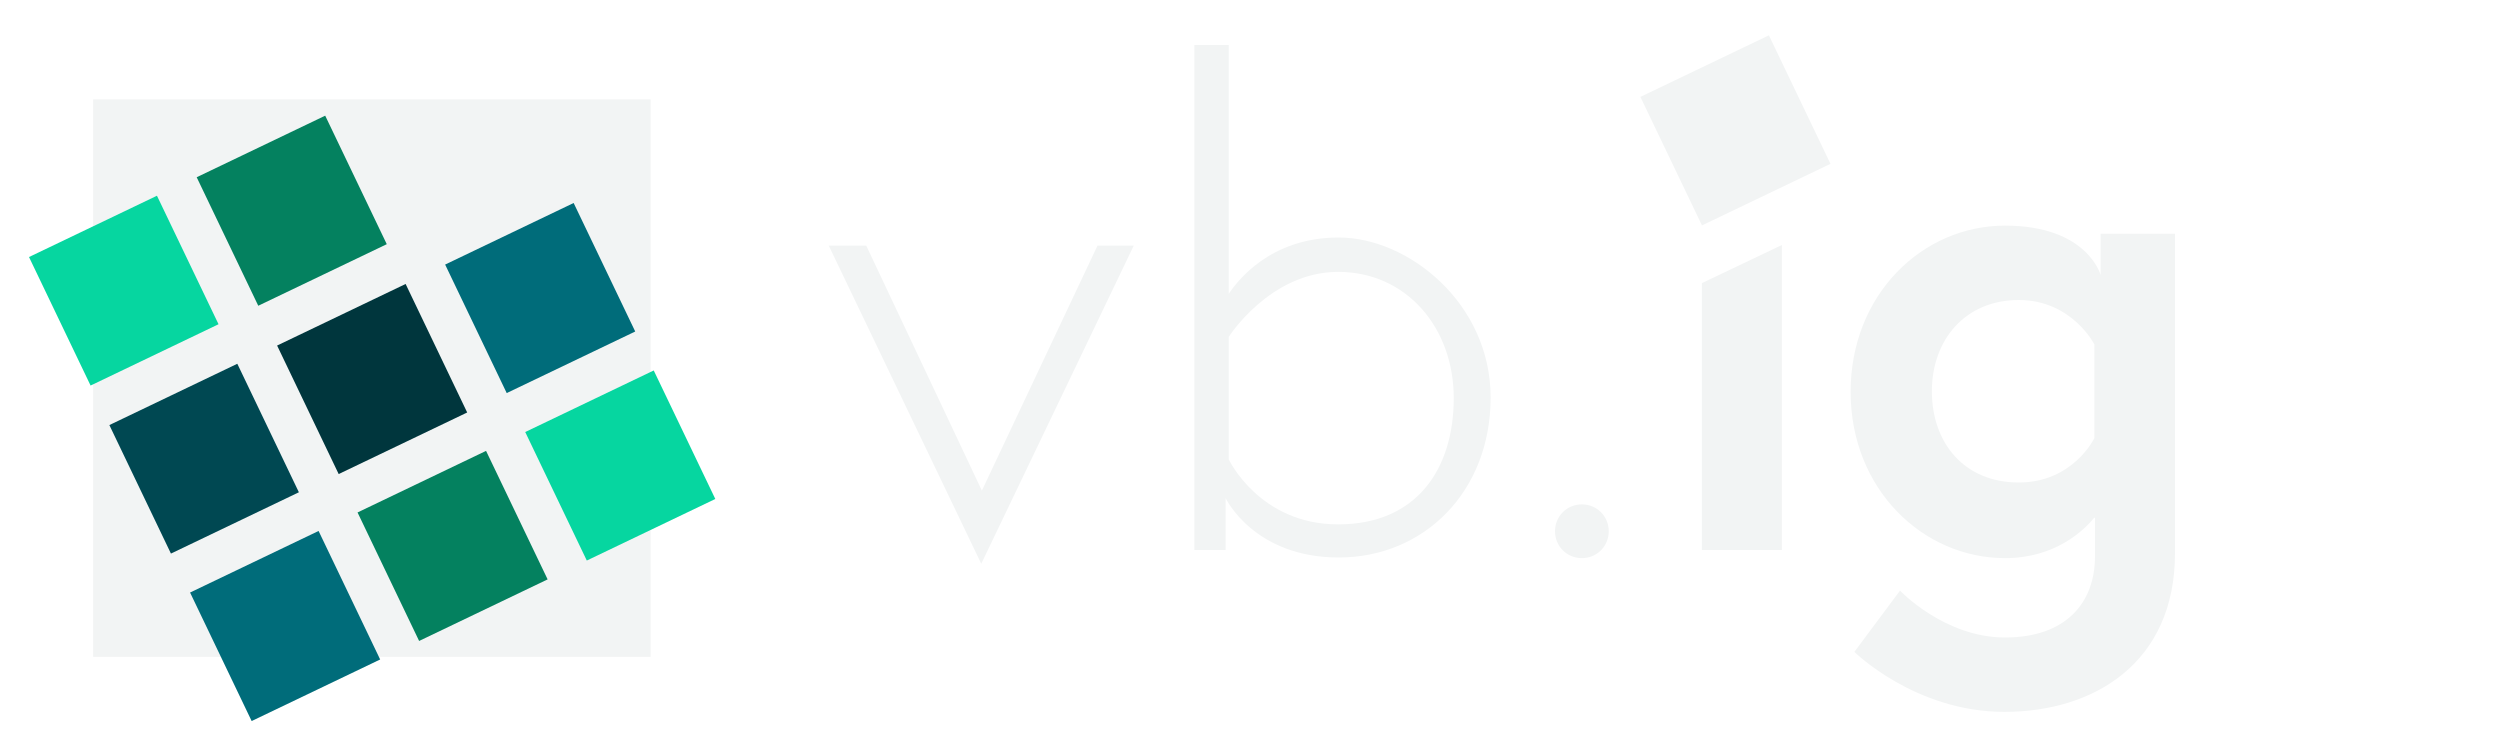
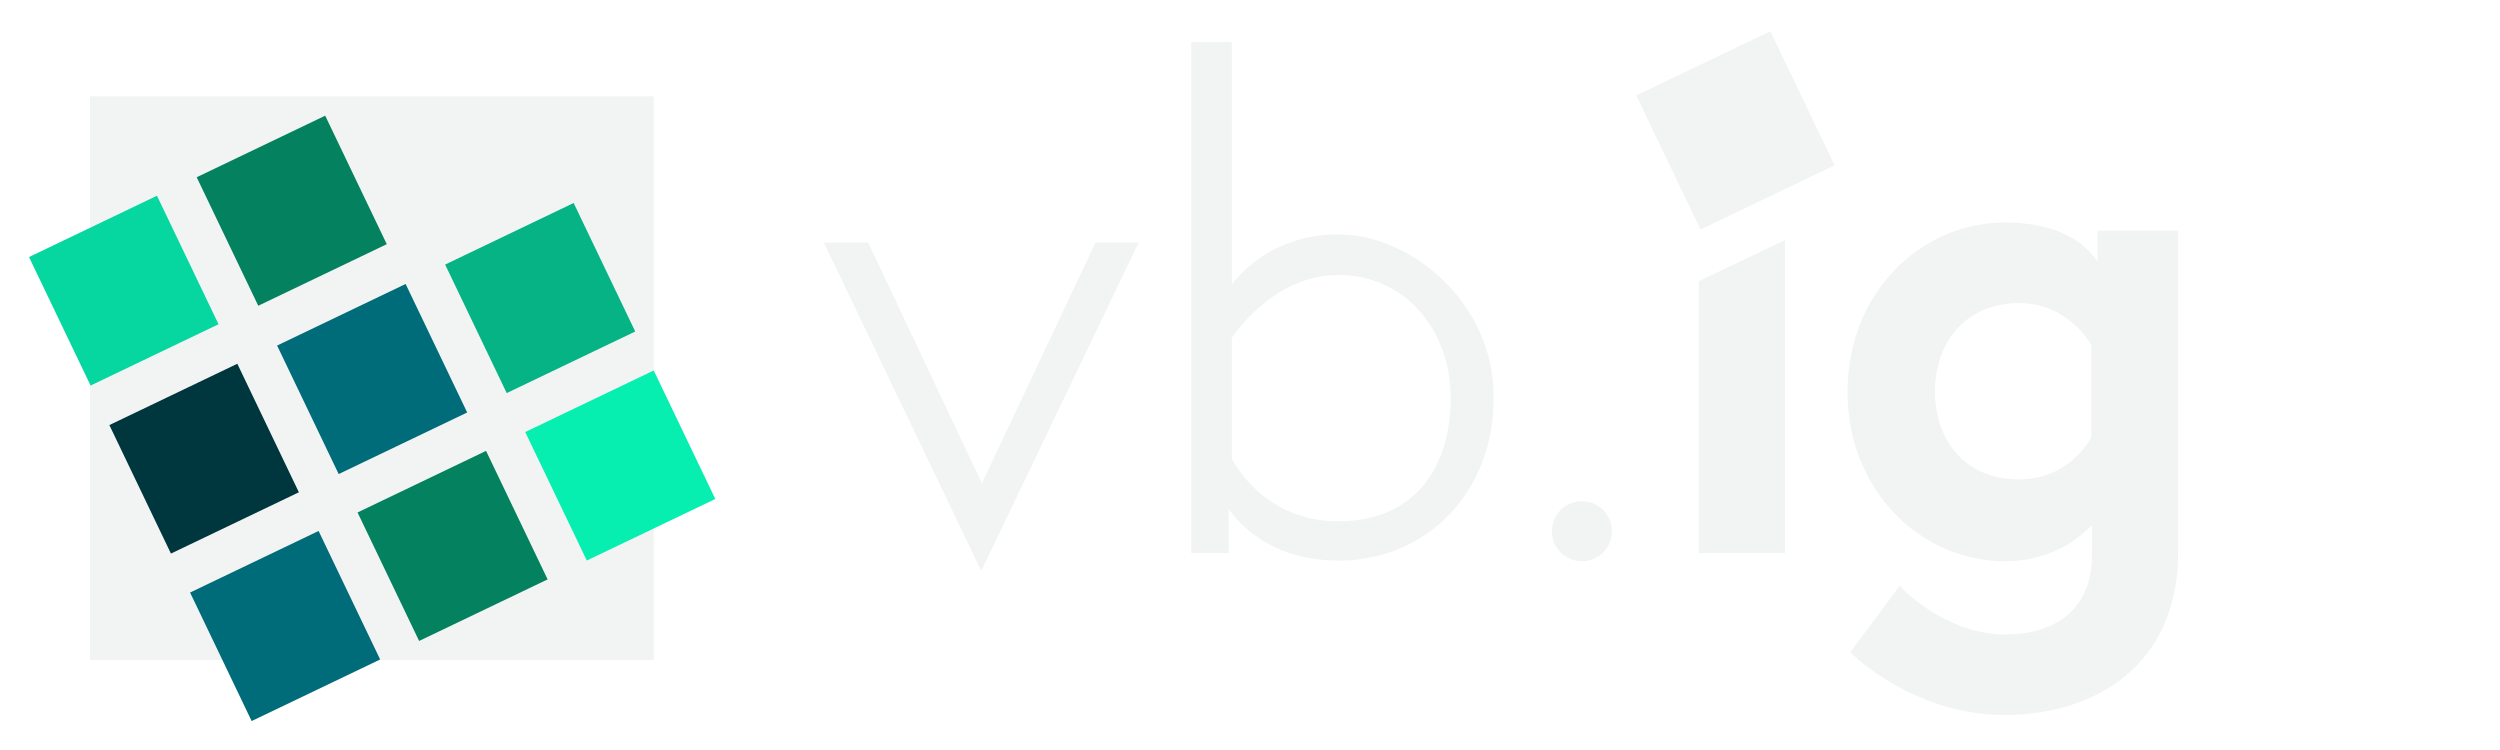
<svg xmlns="http://www.w3.org/2000/svg" id="Layer_1" version="1.1" viewBox="0 0 400 120">
  <defs>
    <style>
      .st0 {
        fill: #f2f4f4;
+         stroke: #f2f4f4;
+         stroke-width: 1px;
      }

      .st1 {
        fill: #06d6a0;
      }

      .st2 {
        fill: #04815f;
      }

      .st3 {
-         fill: rgba(5, 179, 132, 0.75);
+         fill: #00363d;
      }

      .st4 {
-         fill: #00363d;
+         fill: #006c7a;
      }

      .st5 {
-         fill: #006c7a;
+         fill: #05b384;
      }

      .st6 {
-         fill: #004852;
+         fill: #06efb1;
      }
    </style>
  </defs>
  <rect class="st0" x="14.9" y="15.9" width="89.2" height="89.2" />
  <g id="squares">
    <rect class="st1" x="8.4" y="35.1" width="22.7" height="22.8" transform="translate(-18.1 13.1) rotate(-25.6)" />
    <rect class="st2" x="35.3" y="22.3" width="22.8" height="22.8" transform="translate(-10 23.5) rotate(-25.6)" />
-     <rect class="st6" x="21.3" y="62" width="22.7" height="22.8" transform="translate(-28.5 21.3) rotate(-25.6)" />
+     <rect class="st3" x="21.3" y="62" width="22.7" height="22.8" transform="translate(-28.5 21.3) rotate(-25.6)" />
    <rect class="st4" x="48.1" y="49.2" width="22.8" height="22.8" transform="translate(-20.3 31.7) rotate(-25.6)" />
    <rect class="st5" x="75" y="36.3" width="22.8" height="22.8" transform="translate(-12.1 42) rotate(-25.6)" />
-     <rect class="st5" x="34.2" y="88.8" width="22.8" height="22.8" transform="translate(-38.8 29.5) rotate(-25.6)" />
+     <rect class="st4" x="34.2" y="88.8" width="22.8" height="22.8" transform="translate(-38.8 29.5) rotate(-25.6)" />
    <rect class="st2" x="61" y="75.9" width="22.8" height="22.8" transform="translate(-30.6 39.9) rotate(-25.6)" />
-     <rect class="st1" x="87.9" y="63.1" width="22.8" height="22.8" transform="translate(-22.5 50.2) rotate(-25.6)" />
+     <rect class="st6" x="87.9" y="63.1" width="22.8" height="22.8" transform="translate(-22.5 50.2) rotate(-25.6)" />
  </g>
  <path class="st0" d="M335.1,82.8c-1.7,2.1-6.3,6.5-14.3,6.5-13.1,0-24.7-11-24.7-26.6s11.5-26.6,24.7-26.6,15.3,7.9,15.3,7.9v-6.6h11.9v51.1c0,17.6-13,25.4-27.3,25.4s-24-9.6-24-9.6l7.3-9.8s7.1,7.5,16.8,7.5,14.4-5.5,14.4-13v-6.1h0ZM335.1,70.3v-15.2s-3.6-7.1-12.1-7.1-13.9,6.3-13.9,14.6,5.2,14.6,13.9,14.6,12.1-7.1,12.1-7.1v.2Z" />
  <path class="st0" d="M285.1,88h-12.8v-42.7l12.8-6.1v48.8Z" />
  <path class="st0" d="M248.8,85c0-2.4,1.9-4.3,4.3-4.3s4.3,1.9,4.3,4.3-1.9,4.3-4.3,4.3-4.3-1.9-4.3-4.3h0Z" />
  <path class="st0" d="M196.1,88h-5V7.2h5.5v39.8c1.3-1.9,6.5-9,17.6-9s24.3,10.5,24.3,25.6-10.7,25.6-24.3,25.6-18.1-9.5-18.1-9.5v8.2h0ZM196.6,53.8v19.7s4.9,10.4,17.5,10.4,18.5-8.9,18.5-20.2-7.6-20.2-18.5-20.2-17.5,10.4-17.5,10.4h0Z" />
  <path class="st0" d="M132.6,39.3h6l18.5,39.2,18.5-39.2h5.8l-24.4,50.9-24.4-50.9h0Z" />
  <rect class="st0" x="266.3" y="9.5" width="22.8" height="22.8" transform="translate(18.2 122) rotate(-25.6)" />
</svg>
